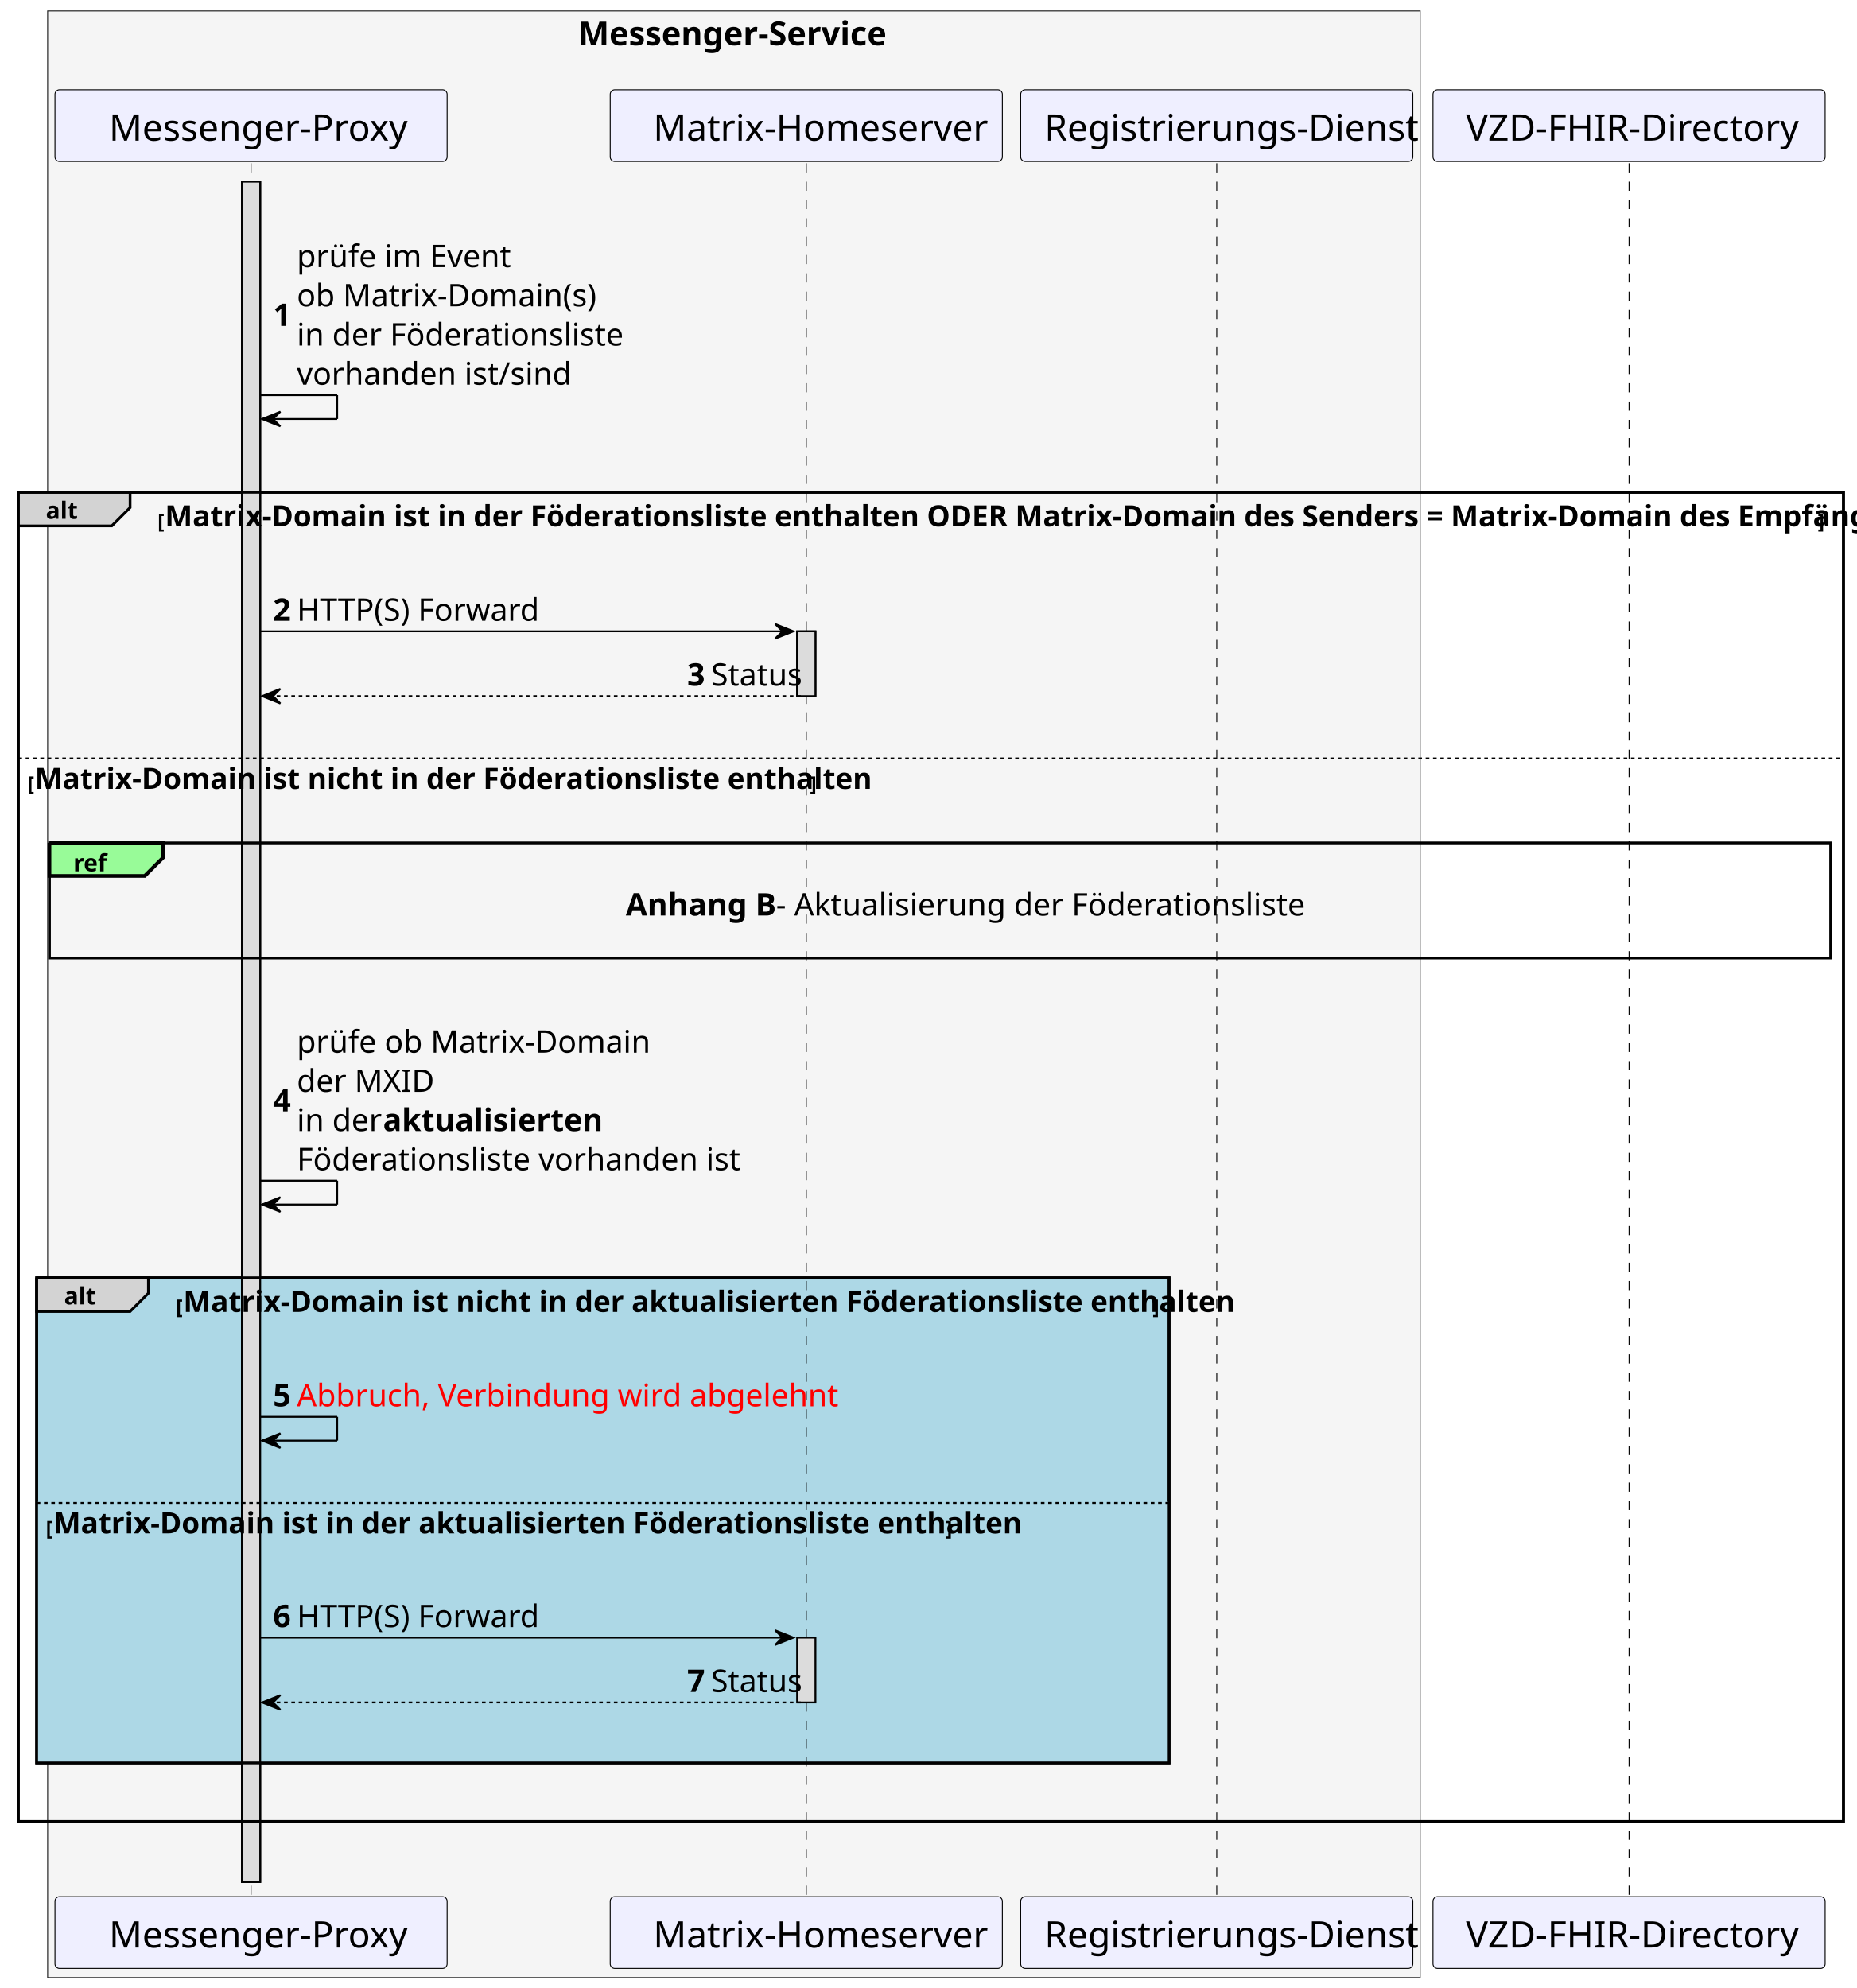
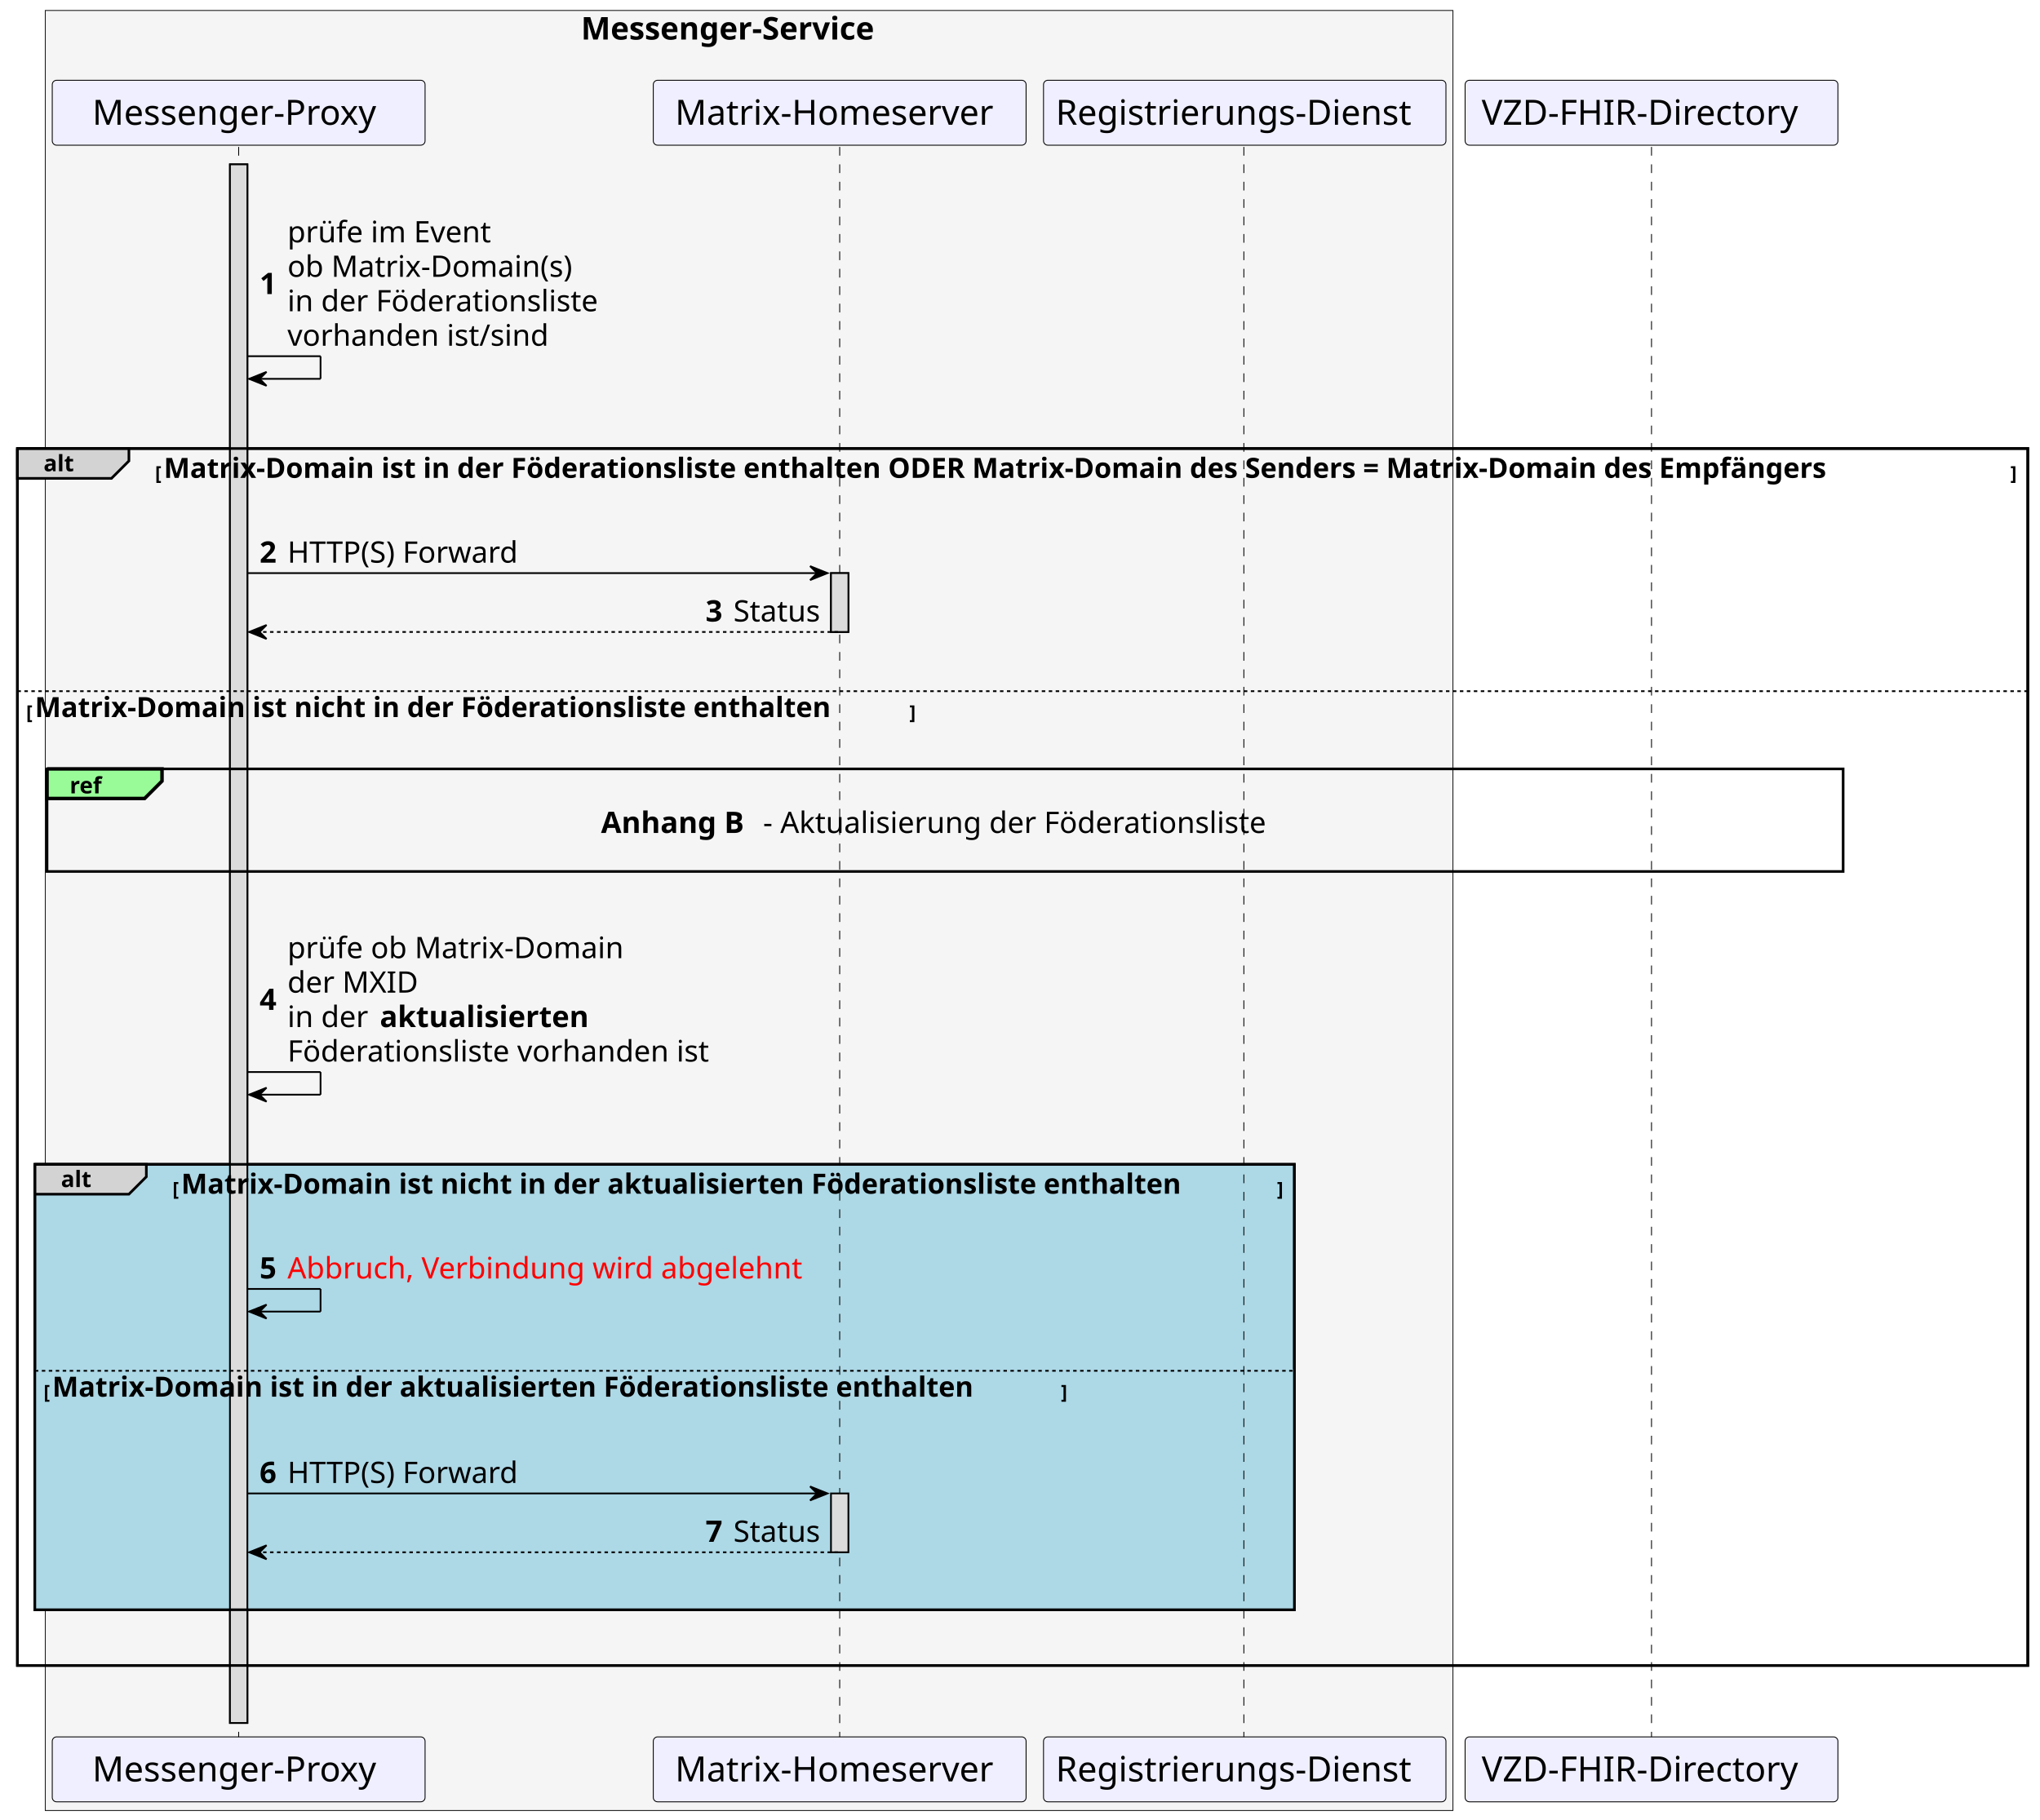
- <svg xmlns="http://www.w3.org/2000/svg" contentStyleType="text/css" height="1085px" preserveAspectRatio="none" style="width:1013px;height:1085px;background:#FFFFFF;" version="1.1" viewBox="0 0 1013 1085" width="1013px" zoomAndPan="magnify">
+ <svg xmlns="http://www.w3.org/2000/svg" contentStyleType="text/css" height="1045px" preserveAspectRatio="none" style="width:1171px;height:1045px;background:#FFFFFF;" version="1.1" viewBox="0 0 1171 1045" width="1171px" zoomAndPan="magnify">
  <defs />
  <g>
-     <rect fill="#F5F5F5" height="1073.312" style="stroke:#181818;stroke-width:0.5;" width="749" x="26" y="6" />
-     <text fill="#000000" font-family="sans-serif" font-size="18" font-weight="bold" lengthAdjust="spacing" textLength="170" x="315.5" y="24.686">Messenger-Service</text>
-     <text fill="#000000" font-family="sans-serif" font-size="13" font-weight="bold" lengthAdjust="spacing" textLength="4" x="315.5" y="42.136"> </text>
-     <rect fill="#DCDCDC" height="928.008" style="stroke:#000000;stroke-width:1.0;" width="10" x="132" y="99.148" />
-     <rect fill="#DCDCDC" height="35.383" style="stroke:#000000;stroke-width:1.0;" width="10" x="435" y="344.539" />
-     <rect fill="#DCDCDC" height="35.383" style="stroke:#000000;stroke-width:1.0;" width="10" x="435" y="893.773" />
-     <rect fill="none" height="725.477" style="stroke:#000000;stroke-width:1.5;" width="996" x="10" y="268.68" />
-     <rect fill="#ADD8E6" height="264.75" style="stroke:#000000;stroke-width:1.5;" width="618" x="20" y="697.406" />
-     <rect fill="#ADD8E6" height="142.891" style="stroke:none;stroke-width:1.0;" width="618" x="20" y="819.266" />
-     <line style="stroke:#000000;stroke-width:0.5;stroke-dasharray:5.0,5.0;" x1="137" x2="137" y1="89.148" y2="1036.156" />
-     <line style="stroke:#000000;stroke-width:0.5;stroke-dasharray:5.0,5.0;" x1="440" x2="440" y1="89.148" y2="1036.156" />
-     <line style="stroke:#000000;stroke-width:0.5;stroke-dasharray:5.0,5.0;" x1="664" x2="664" y1="89.148" y2="1036.156" />
-     <line style="stroke:#000000;stroke-width:0.5;stroke-dasharray:5.0,5.0;" x1="889" x2="889" y1="89.148" y2="1036.156" />
-     <rect fill="#EFEFFF" height="39.156" rx="2.5" ry="2.5" style="stroke:#000000;stroke-width:0.5;" width="214" x="30" y="48.992" />
-     <text fill="#000000" font-family="sans-serif" font-size="20" lengthAdjust="spacing" textLength="155" x="59.5" y="76.754">Messenger-Proxy</text>
-     <rect fill="#EFEFFF" height="39.156" rx="2.5" ry="2.5" style="stroke:#000000;stroke-width:0.5;" width="214" x="30" y="1035.156" />
-     <text fill="#000000" font-family="sans-serif" font-size="20" lengthAdjust="spacing" textLength="155" x="59.5" y="1062.918">Messenger-Proxy</text>
-     <rect fill="#EFEFFF" height="39.156" rx="2.5" ry="2.5" style="stroke:#000000;stroke-width:0.5;" width="214" x="333" y="48.992" />
-     <text fill="#000000" font-family="sans-serif" font-size="20" lengthAdjust="spacing" textLength="167" x="356.5" y="76.754">Matrix-Homeserver</text>
-     <rect fill="#EFEFFF" height="39.156" rx="2.5" ry="2.5" style="stroke:#000000;stroke-width:0.5;" width="214" x="333" y="1035.156" />
-     <text fill="#000000" font-family="sans-serif" font-size="20" lengthAdjust="spacing" textLength="167" x="356.5" y="1062.918">Matrix-Homeserver</text>
-     <rect fill="#EFEFFF" height="39.156" rx="2.5" ry="2.5" style="stroke:#000000;stroke-width:0.5;" width="214" x="557" y="48.992" />
-     <text fill="#000000" font-family="sans-serif" font-size="20" lengthAdjust="spacing" textLength="188" x="570" y="76.754">Registrierungs-Dienst</text>
-     <rect fill="#EFEFFF" height="39.156" rx="2.5" ry="2.5" style="stroke:#000000;stroke-width:0.5;" width="214" x="557" y="1035.156" />
-     <text fill="#000000" font-family="sans-serif" font-size="20" lengthAdjust="spacing" textLength="188" x="570" y="1062.918">Registrierungs-Dienst</text>
-     <rect fill="#EFEFFF" height="39.156" rx="2.5" ry="2.5" style="stroke:#000000;stroke-width:0.5;" width="214" x="782" y="48.992" />
-     <text fill="#000000" font-family="sans-serif" font-size="20" lengthAdjust="spacing" textLength="178" x="800" y="76.754">VZD-FHIR-Directory</text>
-     <rect fill="#EFEFFF" height="39.156" rx="2.5" ry="2.5" style="stroke:#000000;stroke-width:0.5;" width="214" x="782" y="1035.156" />
-     <text fill="#000000" font-family="sans-serif" font-size="20" lengthAdjust="spacing" textLength="178" x="800" y="1062.918">VZD-FHIR-Directory</text>
-     <rect fill="#DCDCDC" height="928.008" style="stroke:#000000;stroke-width:1.0;" width="10" x="132" y="99.148" />
-     <rect fill="#DCDCDC" height="35.383" style="stroke:#000000;stroke-width:1.0;" width="10" x="435" y="344.539" />
-     <rect fill="#DCDCDC" height="35.383" style="stroke:#000000;stroke-width:1.0;" width="10" x="435" y="893.773" />
-     <line style="stroke:#000000;stroke-width:1.0;" x1="142" x2="184" y1="215.68" y2="215.68" />
-     <line style="stroke:#000000;stroke-width:1.0;" x1="184" x2="184" y1="215.68" y2="228.68" />
-     <line style="stroke:#000000;stroke-width:1.0;" x1="143" x2="184" y1="228.68" y2="228.68" />
-     <polygon fill="#000000" points="153,224.68,143,228.68,153,232.68,149,228.68" style="stroke:#000000;stroke-width:1.0;" />
-     <text fill="#000000" font-family="sans-serif" font-size="17" font-weight="bold" lengthAdjust="spacing" textLength="9" x="149" y="177.87">1</text>
-     <text fill="#000000" font-family="sans-serif" font-size="17" lengthAdjust="spacing" textLength="105" x="162" y="145.796">prüfe im Event</text>
-     <text fill="#000000" font-family="sans-serif" font-size="17" lengthAdjust="spacing" textLength="148" x="162" y="167.179">ob Matrix-Domain(s)</text>
-     <text fill="#000000" font-family="sans-serif" font-size="17" lengthAdjust="spacing" textLength="161" x="162" y="188.561">in der Föderationsliste</text>
-     <text fill="#000000" font-family="sans-serif" font-size="17" lengthAdjust="spacing" textLength="132" x="162" y="209.944">vorhanden ist/sind</text>
-     <path d="M10,268.68 L71,268.68 L71,277.031 L61,287.031 L10,287.031 L10,268.68 " fill="#D3D3D3" style="stroke:#000000;stroke-width:1.5;" />
-     <rect fill="none" height="725.477" style="stroke:#000000;stroke-width:1.5;" width="996" x="10" y="268.68" />
-     <text fill="#000000" font-family="sans-serif" font-size="13" font-weight="bold" lengthAdjust="spacing" textLength="16" x="25" y="283.175">alt</text>
-     <text fill="#000000" font-family="sans-serif" font-size="11" font-weight="bold" lengthAdjust="spacing" textLength="4" x="86" y="288.388">[</text>
-     <text fill="#000000" font-family="sans-serif" font-size="16" font-weight="bold" lengthAdjust="spacing" textLength="902" x="90" y="287.289">Matrix-Domain ist in der Föderationsliste enthalten ODER Matrix-Domain des Senders = Matrix-Domain des Empfängers</text>
-     <text fill="#000000" font-family="sans-serif" font-size="11" font-weight="bold" lengthAdjust="spacing" textLength="4" x="992" y="288.388">]</text>
-     <polygon fill="#000000" points="423,340.539,433,344.539,423,348.539,427,344.539" style="stroke:#000000;stroke-width:1.0;" />
-     <line style="stroke:#000000;stroke-width:1.0;" x1="142" x2="429" y1="344.539" y2="344.539" />
-     <text fill="#000000" font-family="sans-serif" font-size="17" font-weight="bold" lengthAdjust="spacing" textLength="9" x="149" y="338.804">2</text>
-     <text fill="#000000" font-family="sans-serif" font-size="17" lengthAdjust="spacing" textLength="128" x="162" y="338.804">HTTP(S) Forward</text>
-     <polygon fill="#000000" points="153,375.922,143,379.922,153,383.922,149,379.922" style="stroke:#000000;stroke-width:1.0;" />
-     <line style="stroke:#000000;stroke-width:1.0;stroke-dasharray:2.0,2.0;" x1="147" x2="439" y1="379.922" y2="379.922" />
-     <text fill="#000000" font-family="sans-serif" font-size="17" font-weight="bold" lengthAdjust="spacing" textLength="9" x="375" y="374.187">3</text>
-     <text fill="#000000" font-family="sans-serif" font-size="17" lengthAdjust="spacing" textLength="45" x="388" y="374.187">Status</text>
-     <line style="stroke:#000000;stroke-width:1.0;stroke-dasharray:2.0,2.0;" x1="10" x2="1006" y1="413.922" y2="413.922" />
-     <text fill="#000000" font-family="sans-serif" font-size="11" font-weight="bold" lengthAdjust="spacing" textLength="4" x="15" y="431.63">[</text>
-     <text fill="#000000" font-family="sans-serif" font-size="16" font-weight="bold" lengthAdjust="spacing" textLength="423" x="19" y="430.531">Matrix-Domain ist nicht in der Föderationsliste enthalten</text>
-     <text fill="#000000" font-family="sans-serif" font-size="11" font-weight="bold" lengthAdjust="spacing" textLength="4" x="442" y="431.63">]</text>
-     <rect fill="none" height="62.828" style="stroke:#000000;stroke-width:1.5;" width="972" x="27" y="460.047" />
-     <path d="M27,460.047 L89,460.047 L89,468.047 L79,478.047 L27,478.047 L27,460.047 " fill="#98FB98" style="stroke:#000000;stroke-width:2.0;" />
-     <text fill="#000000" font-family="sans-serif" font-size="13" font-weight="bold" lengthAdjust="spacing" textLength="17" x="40" y="475.542">ref</text>
-     <text fill="#000000" font-family="sans-serif" font-size="17" font-weight="bold" lengthAdjust="spacing" textLength="77" x="341.5" y="499.694">Anhang B</text>
-     <text fill="#000000" font-family="sans-serif" font-size="17" lengthAdjust="spacing" textLength="261" x="423.5" y="499.694">- Aktualisierung der Föderationsliste</text>
-     <text fill="#000000" font-family="sans-serif" font-size="12" lengthAdjust="spacing" textLength="3" x="511.5" y="515.887"> </text>
-     <line style="stroke:#000000;stroke-width:1.0;" x1="142" x2="184" y1="644.406" y2="644.406" />
-     <line style="stroke:#000000;stroke-width:1.0;" x1="184" x2="184" y1="644.406" y2="657.406" />
-     <line style="stroke:#000000;stroke-width:1.0;" x1="143" x2="184" y1="657.406" y2="657.406" />
-     <polygon fill="#000000" points="153,653.406,143,657.406,153,661.406,149,657.406" style="stroke:#000000;stroke-width:1.0;" />
-     <text fill="#000000" font-family="sans-serif" font-size="17" font-weight="bold" lengthAdjust="spacing" textLength="9" x="149" y="606.597">4</text>
-     <text fill="#000000" font-family="sans-serif" font-size="17" lengthAdjust="spacing" textLength="171" x="162" y="574.523">prüfe ob Matrix-Domain</text>
-     <text fill="#000000" font-family="sans-serif" font-size="17" lengthAdjust="spacing" textLength="70" x="162" y="595.905">der MXID</text>
-     <text fill="#000000" font-family="sans-serif" font-size="17" lengthAdjust="spacing" textLength="42" x="162" y="617.288">in der</text>
-     <text fill="#000000" font-family="sans-serif" font-size="17" font-weight="bold" lengthAdjust="spacing" textLength="105" x="209" y="617.288">aktualisierten</text>
-     <text fill="#000000" font-family="sans-serif" font-size="17" lengthAdjust="spacing" textLength="5" x="314" y="617.288"> </text>
-     <text fill="#000000" font-family="sans-serif" font-size="17" lengthAdjust="spacing" textLength="216" x="162" y="638.671">Föderationsliste vorhanden ist</text>
-     <path d="M20,697.406 L81,697.406 L81,705.758 L71,715.758 L20,715.758 L20,697.406 " fill="#D3D3D3" style="stroke:#000000;stroke-width:1.5;" />
-     <rect fill="none" height="264.75" style="stroke:#000000;stroke-width:1.5;" width="618" x="20" y="697.406" />
-     <text fill="#000000" font-family="sans-serif" font-size="13" font-weight="bold" lengthAdjust="spacing" textLength="16" x="35" y="711.901">alt</text>
-     <text fill="#000000" font-family="sans-serif" font-size="11" font-weight="bold" lengthAdjust="spacing" textLength="4" x="96" y="717.114">[</text>
-     <text fill="#000000" font-family="sans-serif" font-size="16" font-weight="bold" lengthAdjust="spacing" textLength="529" x="100" y="716.016">Matrix-Domain ist nicht in der aktualisierten Föderationsliste enthalten</text>
-     <text fill="#000000" font-family="sans-serif" font-size="11" font-weight="bold" lengthAdjust="spacing" textLength="4" x="629" y="717.114">]</text>
-     <line style="stroke:#000000;stroke-width:1.0;" x1="142" x2="184" y1="773.266" y2="773.266" />
-     <line style="stroke:#000000;stroke-width:1.0;" x1="184" x2="184" y1="773.266" y2="786.266" />
-     <line style="stroke:#000000;stroke-width:1.0;" x1="143" x2="184" y1="786.266" y2="786.266" />
-     <polygon fill="#000000" points="153,782.266,143,786.266,153,790.266,149,786.266" style="stroke:#000000;stroke-width:1.0;" />
-     <text fill="#000000" font-family="sans-serif" font-size="17" font-weight="bold" lengthAdjust="spacing" textLength="9" x="149" y="767.53">5</text>
-     <text fill="#FF0000" font-family="sans-serif" font-size="17" lengthAdjust="spacing" textLength="266" x="162" y="767.53">Abbruch, Verbindung wird abgelehnt</text>
-     <line style="stroke:#000000;stroke-width:1.0;stroke-dasharray:2.0,2.0;" x1="20" x2="638" y1="820.266" y2="820.266" />
-     <text fill="#000000" font-family="sans-serif" font-size="11" font-weight="bold" lengthAdjust="spacing" textLength="4" x="25" y="837.974">[</text>
-     <text fill="#000000" font-family="sans-serif" font-size="16" font-weight="bold" lengthAdjust="spacing" textLength="487" x="29" y="836.875">Matrix-Domain ist in der aktualisierten Föderationsliste enthalten</text>
-     <text fill="#000000" font-family="sans-serif" font-size="11" font-weight="bold" lengthAdjust="spacing" textLength="4" x="516" y="837.974">]</text>
-     <polygon fill="#000000" points="423,889.773,433,893.773,423,897.773,427,893.773" style="stroke:#000000;stroke-width:1.0;" />
-     <line style="stroke:#000000;stroke-width:1.0;" x1="142" x2="429" y1="893.773" y2="893.773" />
-     <text fill="#000000" font-family="sans-serif" font-size="17" font-weight="bold" lengthAdjust="spacing" textLength="9" x="149" y="888.038">6</text>
-     <text fill="#000000" font-family="sans-serif" font-size="17" lengthAdjust="spacing" textLength="128" x="162" y="888.038">HTTP(S) Forward</text>
-     <polygon fill="#000000" points="153,925.156,143,929.156,153,933.156,149,929.156" style="stroke:#000000;stroke-width:1.0;" />
-     <line style="stroke:#000000;stroke-width:1.0;stroke-dasharray:2.0,2.0;" x1="147" x2="439" y1="929.156" y2="929.156" />
-     <text fill="#000000" font-family="sans-serif" font-size="17" font-weight="bold" lengthAdjust="spacing" textLength="9" x="375" y="923.421">7</text>
-     <text fill="#000000" font-family="sans-serif" font-size="17" lengthAdjust="spacing" textLength="45" x="388" y="923.421">Status</text>
+     <rect fill="#F5F5F5" height="1033.562" style="stroke:#181818;stroke-width:0.5;" width="808" x="26" y="6" />
+     <text fill="#000000" font-family="sans-serif" font-size="18" font-weight="bold" lengthAdjust="spacing" textLength="193" x="333.5" y="22.708">Messenger-Service</text>
+     <text fill="#000000" font-family="sans-serif" font-size="13" font-weight="bold" lengthAdjust="spacing" textLength="5" x="333.5" y="39.02"> </text>
+     <rect fill="#DCDCDC" height="894.914" style="stroke:#000000;stroke-width:1.0;" width="10" x="132" y="94.367" />
+     <rect fill="#DCDCDC" height="33.789" style="stroke:#000000;stroke-width:1.0;" width="10" x="477" y="329.07" />
+     <rect fill="#DCDCDC" height="33.789" style="stroke:#000000;stroke-width:1.0;" width="10" x="477" y="857.492" />
+     <rect fill="none" height="698.758" style="stroke:#000000;stroke-width:1.5;" width="1154" x="10" y="257.523" />
+     <rect fill="#ADD8E6" height="255.75" style="stroke:#000000;stroke-width:1.5;" width="723" x="20" y="668.531" />
+     <rect fill="#ADD8E6" height="138.203" style="stroke:none;stroke-width:1.0;" width="723" x="20" y="786.078" />
+     <line style="stroke:#000000;stroke-width:0.5;stroke-dasharray:5.0,5.0;" x1="137" x2="137" y1="84.367" y2="998.281" />
+     <line style="stroke:#000000;stroke-width:0.5;stroke-dasharray:5.0,5.0;" x1="482" x2="482" y1="84.367" y2="998.281" />
+     <line style="stroke:#000000;stroke-width:0.5;stroke-dasharray:5.0,5.0;" x1="714" x2="714" y1="84.367" y2="998.281" />
+     <line style="stroke:#000000;stroke-width:0.5;stroke-dasharray:5.0,5.0;" x1="948" x2="948" y1="84.367" y2="998.281" />
+     <rect fill="#EFEFFF" height="37.281" rx="2.5" ry="2.5" style="stroke:#000000;stroke-width:0.5;" width="214" x="30" y="46.086" />
+     <text fill="#000000" font-family="sans-serif" font-size="20" lengthAdjust="spacing" textLength="168" x="53" y="71.65">Messenger-Proxy</text>
+     <rect fill="#EFEFFF" height="37.281" rx="2.5" ry="2.5" style="stroke:#000000;stroke-width:0.5;" width="214" x="30" y="997.281" />
+     <text fill="#000000" font-family="sans-serif" font-size="20" lengthAdjust="spacing" textLength="168" x="53" y="1022.846">Messenger-Proxy</text>
+     <rect fill="#EFEFFF" height="37.281" rx="2.5" ry="2.5" style="stroke:#000000;stroke-width:0.5;" width="214" x="375" y="46.086" />
+     <text fill="#000000" font-family="sans-serif" font-size="20" lengthAdjust="spacing" textLength="189" x="387.5" y="71.65">Matrix-Homeserver</text>
+     <rect fill="#EFEFFF" height="37.281" rx="2.5" ry="2.5" style="stroke:#000000;stroke-width:0.5;" width="214" x="375" y="997.281" />
+     <text fill="#000000" font-family="sans-serif" font-size="20" lengthAdjust="spacing" textLength="189" x="387.5" y="1022.846">Matrix-Homeserver</text>
+     <rect fill="#EFEFFF" height="37.281" rx="2.5" ry="2.5" style="stroke:#000000;stroke-width:0.5;" width="231" x="599" y="46.086" />
+     <text fill="#000000" font-family="sans-serif" font-size="20" lengthAdjust="spacing" textLength="217" x="606" y="71.65">Registrierungs-Dienst</text>
+     <rect fill="#EFEFFF" height="37.281" rx="2.5" ry="2.5" style="stroke:#000000;stroke-width:0.5;" width="231" x="599" y="997.281" />
+     <text fill="#000000" font-family="sans-serif" font-size="20" lengthAdjust="spacing" textLength="217" x="606" y="1022.846">Registrierungs-Dienst</text>
+     <rect fill="#EFEFFF" height="37.281" rx="2.5" ry="2.5" style="stroke:#000000;stroke-width:0.5;" width="214" x="841" y="46.086" />
+     <text fill="#000000" font-family="sans-serif" font-size="20" lengthAdjust="spacing" textLength="195" x="850.5" y="71.65">VZD-FHIR-Directory</text>
+     <rect fill="#EFEFFF" height="37.281" rx="2.5" ry="2.5" style="stroke:#000000;stroke-width:0.5;" width="214" x="841" y="997.281" />
+     <text fill="#000000" font-family="sans-serif" font-size="20" lengthAdjust="spacing" textLength="195" x="850.5" y="1022.846">VZD-FHIR-Directory</text>
+     <rect fill="#DCDCDC" height="894.914" style="stroke:#000000;stroke-width:1.0;" width="10" x="132" y="94.367" />
+     <rect fill="#DCDCDC" height="33.789" style="stroke:#000000;stroke-width:1.0;" width="10" x="477" y="329.07" />
+     <rect fill="#DCDCDC" height="33.789" style="stroke:#000000;stroke-width:1.0;" width="10" x="477" y="857.492" />
+     <line style="stroke:#000000;stroke-width:1.0;" x1="142" x2="184" y1="204.523" y2="204.523" />
+     <line style="stroke:#000000;stroke-width:1.0;" x1="184" x2="184" y1="204.523" y2="217.523" />
+     <line style="stroke:#000000;stroke-width:1.0;" x1="143" x2="184" y1="217.523" y2="217.523" />
+     <polygon fill="#000000" points="153,213.523,143,217.523,153,221.523,149,217.523" style="stroke:#000000;stroke-width:1.0;" />
+     <text fill="#000000" font-family="sans-serif" font-size="17" font-weight="bold" lengthAdjust="spacing" textLength="12" x="149" y="168.831">1</text>
+     <text fill="#000000" font-family="sans-serif" font-size="17" lengthAdjust="spacing" textLength="125" x="165" y="139.147">prüfe im Event</text>
+     <text fill="#000000" font-family="sans-serif" font-size="17" lengthAdjust="spacing" textLength="173" x="165" y="158.936">ob Matrix-Domain(s)</text>
+     <text fill="#000000" font-family="sans-serif" font-size="17" lengthAdjust="spacing" textLength="186" x="165" y="178.725">in der Föderationsliste</text>
+     <text fill="#000000" font-family="sans-serif" font-size="17" lengthAdjust="spacing" textLength="155" x="165" y="198.514">vorhanden ist/sind</text>
+     <path d="M10,257.523 L74,257.523 L74,264.656 L64,274.656 L10,274.656 L10,257.523 " fill="#D3D3D3" style="stroke:#000000;stroke-width:1.5;" />
+     <rect fill="none" height="698.758" style="stroke:#000000;stroke-width:1.5;" width="1154" x="10" y="257.523" />
+     <text fill="#000000" font-family="sans-serif" font-size="13" font-weight="bold" lengthAdjust="spacing" textLength="19" x="25" y="270.59">alt</text>
+     <text fill="#000000" font-family="sans-serif" font-size="11" font-weight="bold" lengthAdjust="spacing" textLength="5" x="89" y="275.554">[</text>
+     <text fill="#000000" font-family="sans-serif" font-size="16" font-weight="bold" lengthAdjust="spacing" textLength="1060" x="94" y="274.375">Matrix-Domain ist in der Föderationsliste enthalten ODER Matrix-Domain des Senders = Matrix-Domain des Empfängers</text>
+     <text fill="#000000" font-family="sans-serif" font-size="11" font-weight="bold" lengthAdjust="spacing" textLength="5" x="1154" y="275.554">]</text>
+     <polygon fill="#000000" points="465,325.07,475,329.07,465,333.07,469,329.07" style="stroke:#000000;stroke-width:1.0;" />
+     <line style="stroke:#000000;stroke-width:1.0;" x1="142" x2="471" y1="329.07" y2="329.07" />
+     <text fill="#000000" font-family="sans-serif" font-size="17" font-weight="bold" lengthAdjust="spacing" textLength="12" x="149" y="323.061">2</text>
+     <text fill="#000000" font-family="sans-serif" font-size="17" lengthAdjust="spacing" textLength="142" x="165" y="323.061">HTTP(S) Forward</text>
+     <polygon fill="#000000" points="153,358.859,143,362.859,153,366.859,149,362.859" style="stroke:#000000;stroke-width:1.0;" />
+     <line style="stroke:#000000;stroke-width:1.0;stroke-dasharray:2.0,2.0;" x1="147" x2="481" y1="362.859" y2="362.859" />
+     <text fill="#000000" font-family="sans-serif" font-size="17" font-weight="bold" lengthAdjust="spacing" textLength="12" x="405" y="356.85">3</text>
+     <text fill="#000000" font-family="sans-serif" font-size="17" lengthAdjust="spacing" textLength="54" x="421" y="356.85">Status</text>
+     <line style="stroke:#000000;stroke-width:1.0;stroke-dasharray:2.0,2.0;" x1="10" x2="1164" y1="396.859" y2="396.859" />
+     <text fill="#000000" font-family="sans-serif" font-size="11" font-weight="bold" lengthAdjust="spacing" textLength="5" x="15" y="412.89">[</text>
+     <text fill="#000000" font-family="sans-serif" font-size="16" font-weight="bold" lengthAdjust="spacing" textLength="502" x="20" y="411.711">Matrix-Domain ist nicht in der Föderationsliste enthalten</text>
+     <text fill="#000000" font-family="sans-serif" font-size="11" font-weight="bold" lengthAdjust="spacing" textLength="5" x="522" y="412.89">]</text>
+     <rect fill="none" height="58.891" style="stroke:#000000;stroke-width:1.5;" width="1031" x="27" y="441.484" />
+     <path d="M27,441.484 L93,441.484 L93,448.484 L83,458.484 L27,458.484 L27,441.484 " fill="#98FB98" style="stroke:#000000;stroke-width:2.0;" />
+     <text fill="#000000" font-family="sans-serif" font-size="13" font-weight="bold" lengthAdjust="spacing" textLength="21" x="40" y="455.551">ref</text>
+     <text fill="#000000" font-family="sans-serif" font-size="17" font-weight="bold" lengthAdjust="spacing" textLength="88" x="345" y="478.264">Anhang B</text>
+     <text fill="#000000" font-family="sans-serif" font-size="17" lengthAdjust="spacing" textLength="302" x="438" y="478.264">- Aktualisierung der Föderationsliste</text>
+     <text fill="#000000" font-family="sans-serif" font-size="12" lengthAdjust="spacing" textLength="4" x="540.5" y="493.412"> </text>
+     <line style="stroke:#000000;stroke-width:1.0;" x1="142" x2="184" y1="615.531" y2="615.531" />
+     <line style="stroke:#000000;stroke-width:1.0;" x1="184" x2="184" y1="615.531" y2="628.531" />
+     <line style="stroke:#000000;stroke-width:1.0;" x1="143" x2="184" y1="628.531" y2="628.531" />
+     <polygon fill="#000000" points="153,624.531,143,628.531,153,632.531,149,628.531" style="stroke:#000000;stroke-width:1.0;" />
+     <text fill="#000000" font-family="sans-serif" font-size="17" font-weight="bold" lengthAdjust="spacing" textLength="12" x="149" y="579.838">4</text>
+     <text fill="#000000" font-family="sans-serif" font-size="17" lengthAdjust="spacing" textLength="200" x="165" y="550.155">prüfe ob Matrix-Domain</text>
+     <text fill="#000000" font-family="sans-serif" font-size="17" lengthAdjust="spacing" textLength="79" x="165" y="569.944">der MXID</text>
+     <text fill="#000000" font-family="sans-serif" font-size="17" lengthAdjust="spacing" textLength="48" x="165" y="589.733">in der</text>
+     <text fill="#000000" font-family="sans-serif" font-size="17" font-weight="bold" lengthAdjust="spacing" textLength="128" x="218" y="589.733">aktualisierten</text>
+     <text fill="#000000" font-family="sans-serif" font-size="17" lengthAdjust="spacing" textLength="5" x="346" y="589.733"> </text>
+     <text fill="#000000" font-family="sans-serif" font-size="17" lengthAdjust="spacing" textLength="253" x="165" y="609.522">Föderationsliste vorhanden ist</text>
+     <path d="M20,668.531 L84,668.531 L84,675.664 L74,685.664 L20,685.664 L20,668.531 " fill="#D3D3D3" style="stroke:#000000;stroke-width:1.5;" />
+     <rect fill="none" height="255.75" style="stroke:#000000;stroke-width:1.5;" width="723" x="20" y="668.531" />
+     <text fill="#000000" font-family="sans-serif" font-size="13" font-weight="bold" lengthAdjust="spacing" textLength="19" x="35" y="681.598">alt</text>
+     <text fill="#000000" font-family="sans-serif" font-size="11" font-weight="bold" lengthAdjust="spacing" textLength="5" x="99" y="686.562">[</text>
+     <text fill="#000000" font-family="sans-serif" font-size="16" font-weight="bold" lengthAdjust="spacing" textLength="629" x="104" y="685.383">Matrix-Domain ist nicht in der aktualisierten Föderationsliste enthalten</text>
+     <text fill="#000000" font-family="sans-serif" font-size="11" font-weight="bold" lengthAdjust="spacing" textLength="5" x="733" y="686.562">]</text>
+     <line style="stroke:#000000;stroke-width:1.0;" x1="142" x2="184" y1="740.078" y2="740.078" />
+     <line style="stroke:#000000;stroke-width:1.0;" x1="184" x2="184" y1="740.078" y2="753.078" />
+     <line style="stroke:#000000;stroke-width:1.0;" x1="143" x2="184" y1="753.078" y2="753.078" />
+     <polygon fill="#000000" points="153,749.078,143,753.078,153,757.078,149,753.078" style="stroke:#000000;stroke-width:1.0;" />
+     <text fill="#000000" font-family="sans-serif" font-size="17" font-weight="bold" lengthAdjust="spacing" textLength="12" x="149" y="734.069">5</text>
+     <text fill="#FF0000" font-family="sans-serif" font-size="17" lengthAdjust="spacing" textLength="305" x="165" y="734.069">Abbruch, Verbindung wird abgelehnt</text>
+     <line style="stroke:#000000;stroke-width:1.0;stroke-dasharray:2.0,2.0;" x1="20" x2="743" y1="787.078" y2="787.078" />
+     <text fill="#000000" font-family="sans-serif" font-size="11" font-weight="bold" lengthAdjust="spacing" textLength="5" x="25" y="803.109">[</text>
+     <text fill="#000000" font-family="sans-serif" font-size="16" font-weight="bold" lengthAdjust="spacing" textLength="579" x="30" y="801.93">Matrix-Domain ist in der aktualisierten Föderationsliste enthalten</text>
+     <text fill="#000000" font-family="sans-serif" font-size="11" font-weight="bold" lengthAdjust="spacing" textLength="5" x="609" y="803.109">]</text>
+     <polygon fill="#000000" points="465,853.492,475,857.492,465,861.492,469,857.492" style="stroke:#000000;stroke-width:1.0;" />
+     <line style="stroke:#000000;stroke-width:1.0;" x1="142" x2="471" y1="857.492" y2="857.492" />
+     <text fill="#000000" font-family="sans-serif" font-size="17" font-weight="bold" lengthAdjust="spacing" textLength="12" x="149" y="851.483">6</text>
+     <text fill="#000000" font-family="sans-serif" font-size="17" lengthAdjust="spacing" textLength="142" x="165" y="851.483">HTTP(S) Forward</text>
+     <polygon fill="#000000" points="153,887.281,143,891.281,153,895.281,149,891.281" style="stroke:#000000;stroke-width:1.0;" />
+     <line style="stroke:#000000;stroke-width:1.0;stroke-dasharray:2.0,2.0;" x1="147" x2="481" y1="891.281" y2="891.281" />
+     <text fill="#000000" font-family="sans-serif" font-size="17" font-weight="bold" lengthAdjust="spacing" textLength="12" x="405" y="885.272">7</text>
+     <text fill="#000000" font-family="sans-serif" font-size="17" lengthAdjust="spacing" textLength="54" x="421" y="885.272">Status</text>
  </g>
</svg>
